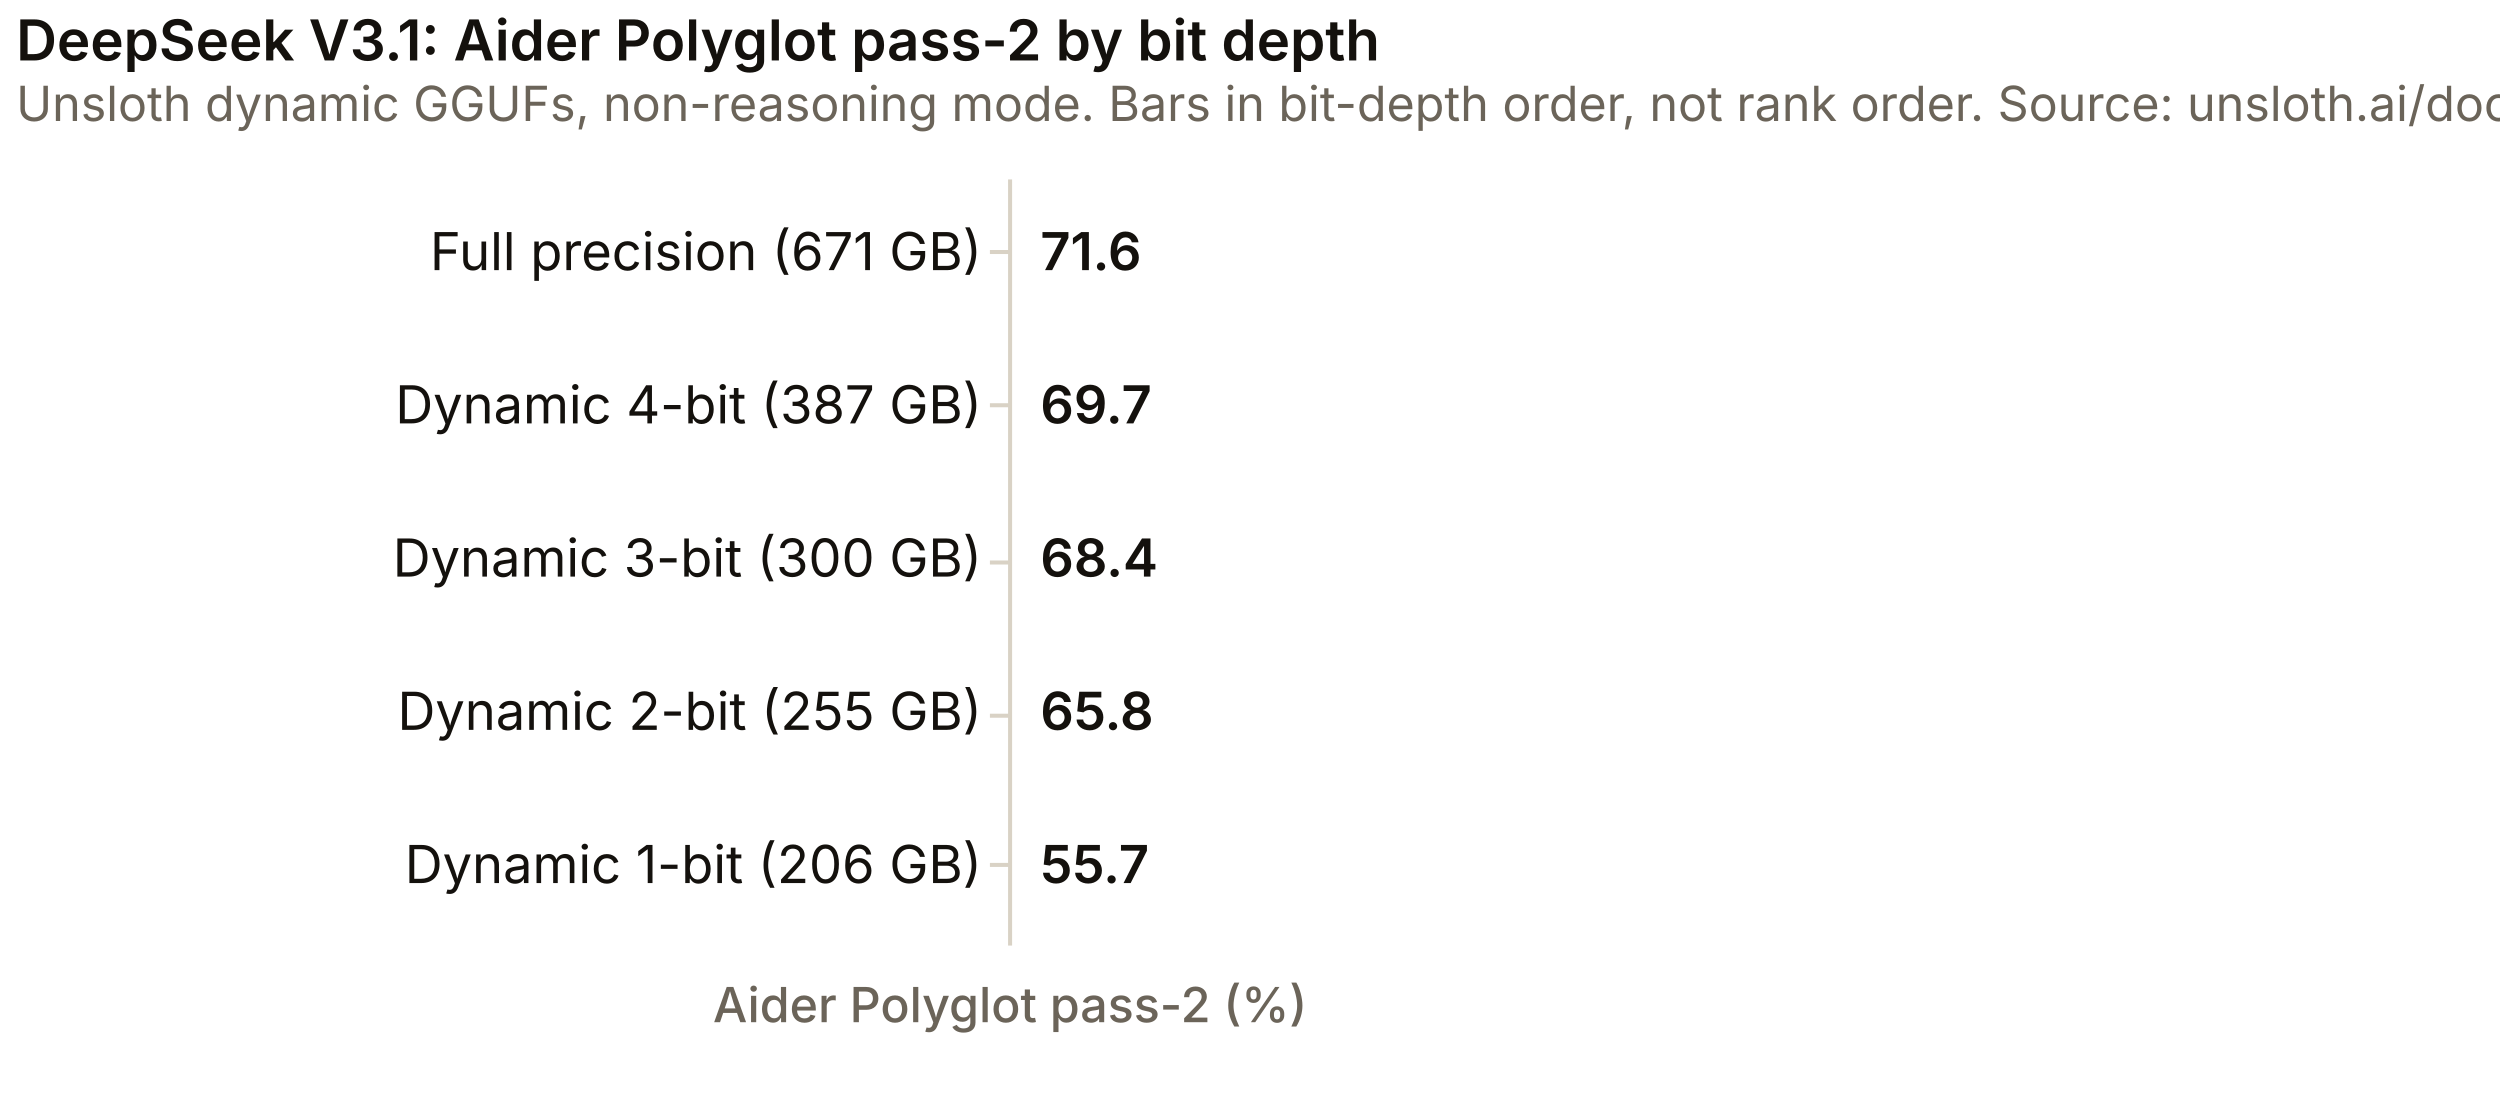
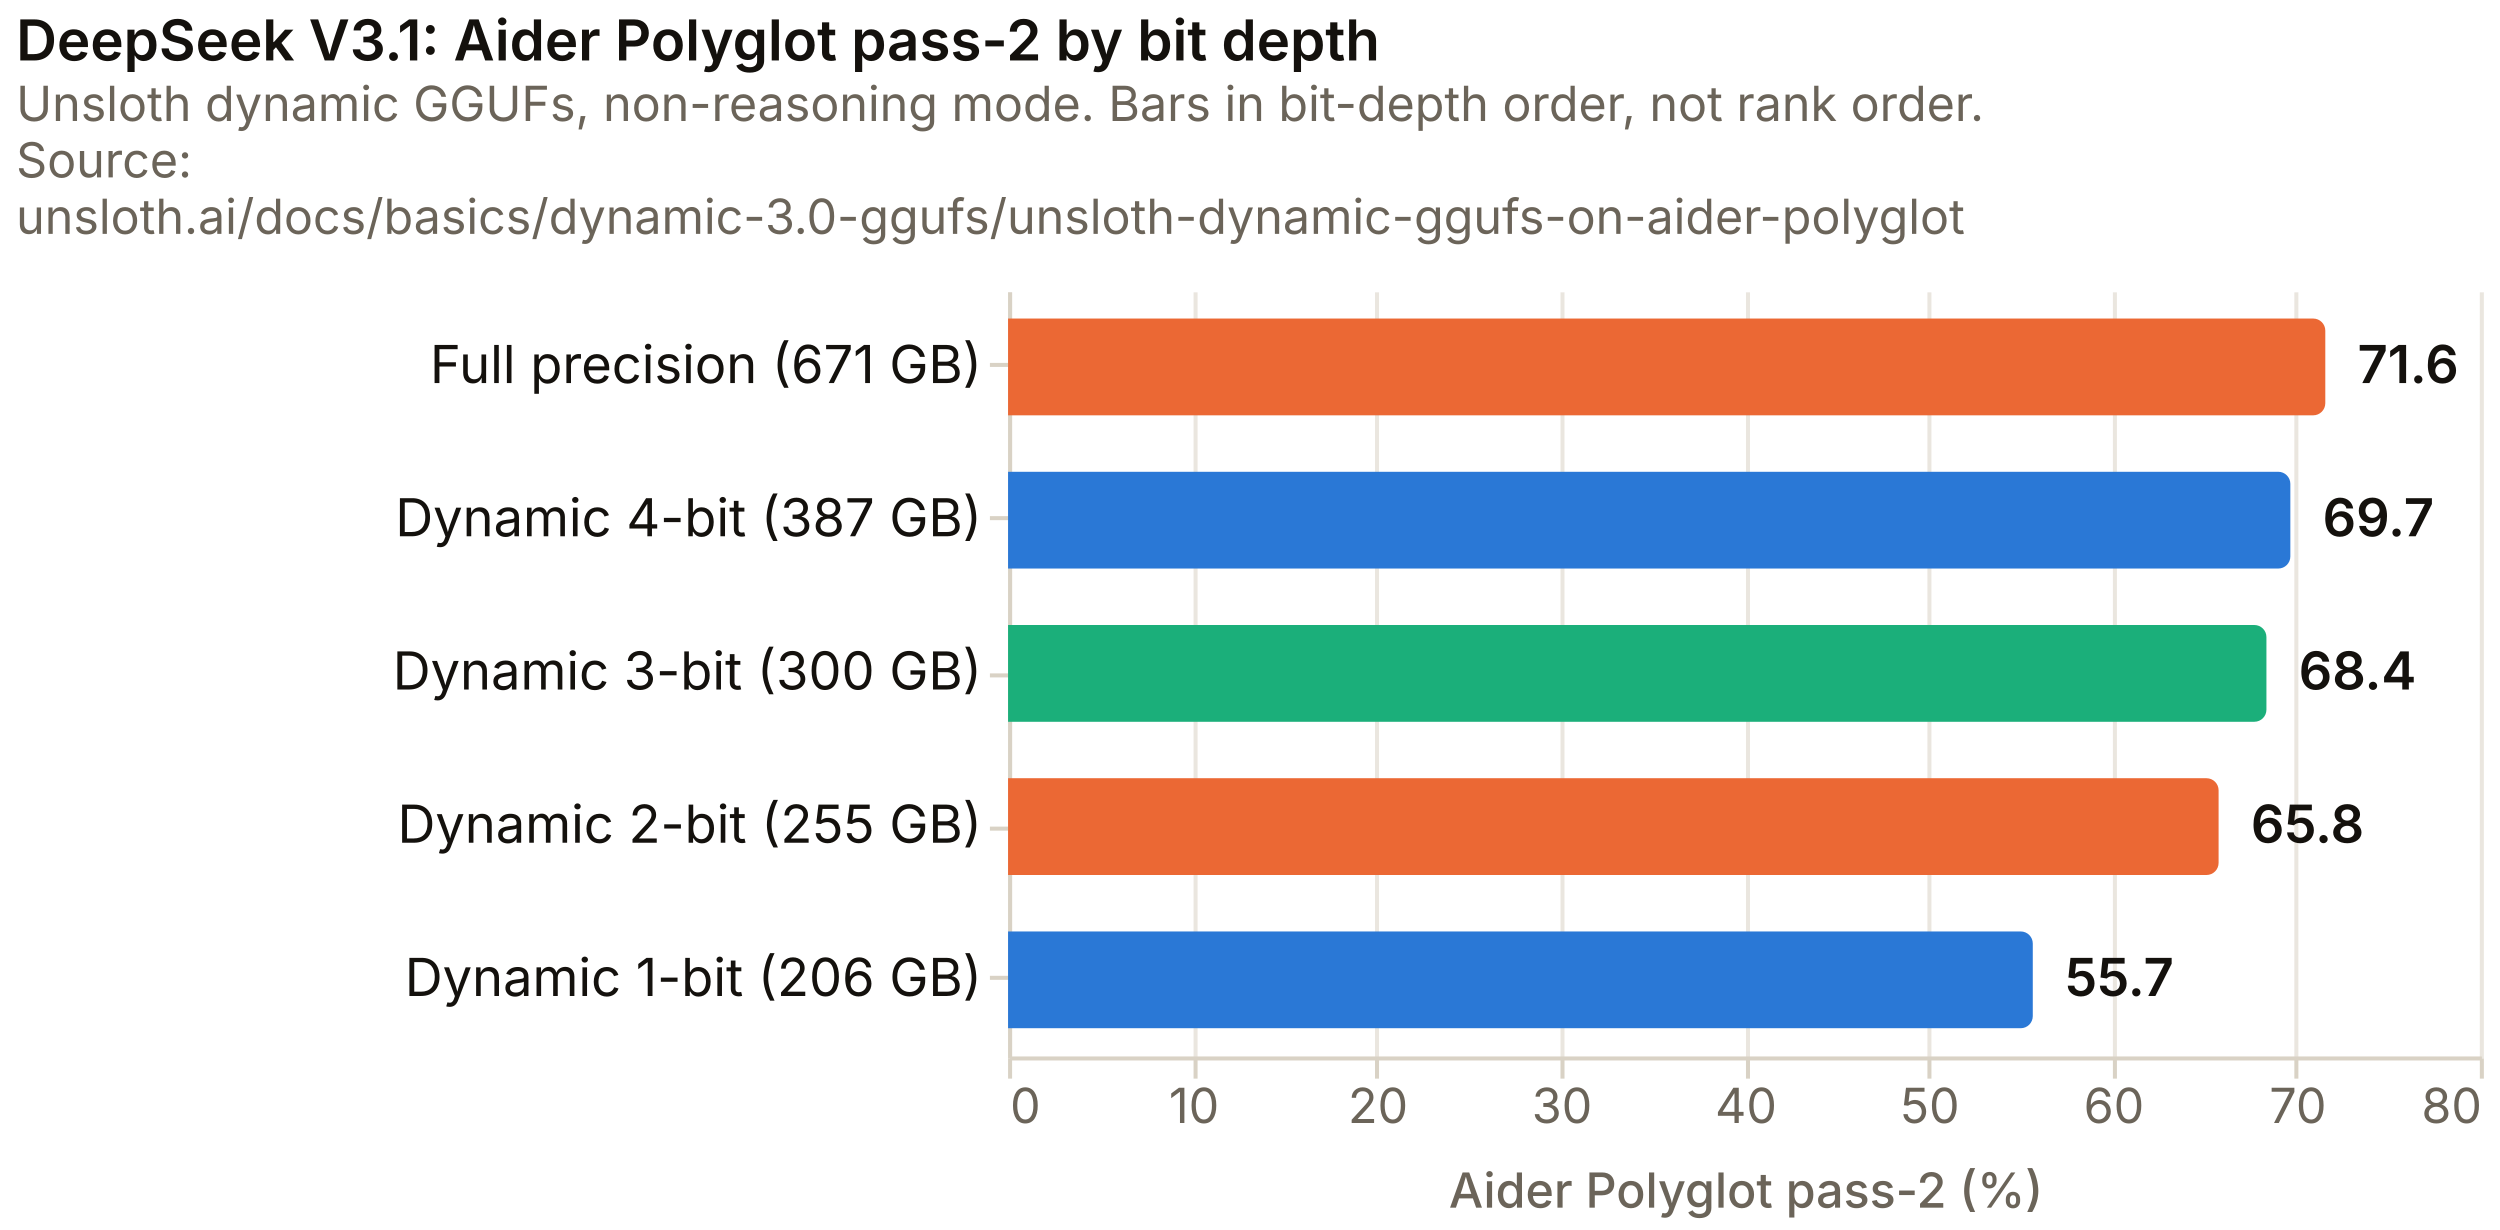
- <svg xmlns="http://www.w3.org/2000/svg" version="1.1" class="marks" width="620" height="277" viewBox="0 0 620 277">
-   <g fill="none" stroke-miterlimit="4" transform="translate(250,44)">
+ <svg xmlns="http://www.w3.org/2000/svg" version="1.1" class="marks" width="620" height="305" viewBox="0 0 620 305">
+   <g fill="none" stroke-miterlimit="4" transform="translate(250,72)">
    <g class="mark-group role-frame root" role="graphics-object" aria-roledescription="group mark container">
      <g transform="translate(0,0)">
-         <path class="background" aria-hidden="true" d="M0,0h0v190h0Z" />
+         <path class="background" aria-hidden="true" d="M0,0h365v190h-365Z" />
        <g>
          <g class="mark-group role-axis" aria-hidden="true">
            <g transform="translate(0.5,190.5)">
              <path class="background" aria-hidden="true" d="M0,0h0v0h0Z" pointer-events="none" />
              <g>
-                 <g class="mark-rule role-axis-grid" pointer-events="none" />
+                 <g class="mark-rule role-axis-grid" pointer-events="none">
+                   <line transform="translate(0,0)" x2="0" y2="-190" stroke="#d9d2c5" stroke-opacity="0.55" stroke-width="1" opacity="1" />
+                   <line transform="translate(46,0)" x2="0" y2="-190" stroke="#d9d2c5" stroke-opacity="0.55" stroke-width="1" opacity="1" />
+                   <line transform="translate(91,0)" x2="0" y2="-190" stroke="#d9d2c5" stroke-opacity="0.55" stroke-width="1" opacity="1" />
+                   <line transform="translate(137,0)" x2="0" y2="-190" stroke="#d9d2c5" stroke-opacity="0.55" stroke-width="1" opacity="1" />
+                   <line transform="translate(183,0)" x2="0" y2="-190" stroke="#d9d2c5" stroke-opacity="0.55" stroke-width="1" opacity="1" />
+                   <line transform="translate(228,0)" x2="0" y2="-190" stroke="#d9d2c5" stroke-opacity="0.55" stroke-width="1" opacity="1" />
+                   <line transform="translate(274,0)" x2="0" y2="-190" stroke="#d9d2c5" stroke-opacity="0.55" stroke-width="1" opacity="1" />
+                   <line transform="translate(319,0)" x2="0" y2="-190" stroke="#d9d2c5" stroke-opacity="0.55" stroke-width="1" opacity="1" />
+                   <line transform="translate(365,0)" x2="0" y2="-190" stroke="#d9d2c5" stroke-opacity="0.55" stroke-width="1" opacity="1" />
+                 </g>
              </g>
              <path class="foreground" aria-hidden="true" d="" pointer-events="none" display="none" />
            </g>
          </g>
          <g class="mark-group role-axis" role="graphics-symbol" aria-roledescription="axis" aria-label="X-axis titled 'Aider Polyglot pass-2 (%)' for a linear scale with values from 0 to 80">
            <g transform="translate(0.5,190.5)">
              <path class="background" aria-hidden="true" d="M0,0h0v0h0Z" pointer-events="none" />
              <g>
-                 <g class="mark-rule role-axis-tick" pointer-events="none" />
-                 <g class="mark-text role-axis-label" pointer-events="none" />
+                 <g class="mark-rule role-axis-tick" pointer-events="none">
+                   <line transform="translate(0,0)" x2="0" y2="5" stroke="#d9d2c5" stroke-width="1" opacity="1" />
+                   <line transform="translate(46,0)" x2="0" y2="5" stroke="#d9d2c5" stroke-width="1" opacity="1" />
+                   <line transform="translate(91,0)" x2="0" y2="5" stroke="#d9d2c5" stroke-width="1" opacity="1" />
+                   <line transform="translate(137,0)" x2="0" y2="5" stroke="#d9d2c5" stroke-width="1" opacity="1" />
+                   <line transform="translate(183,0)" x2="0" y2="5" stroke="#d9d2c5" stroke-width="1" opacity="1" />
+                   <line transform="translate(228,0)" x2="0" y2="5" stroke="#d9d2c5" stroke-width="1" opacity="1" />
+                   <line transform="translate(274,0)" x2="0" y2="5" stroke="#d9d2c5" stroke-width="1" opacity="1" />
+                   <line transform="translate(319,0)" x2="0" y2="5" stroke="#d9d2c5" stroke-width="1" opacity="1" />
+                   <line transform="translate(365,0)" x2="0" y2="5" stroke="#d9d2c5" stroke-width="1" opacity="1" />
+                 </g>
+                 <g class="mark-text role-axis-label" pointer-events="none">
+                   <text text-anchor="start" transform="translate(0,16)" font-family="ui-sans-serif, system-ui, -apple-system, 'Segoe UI', Inter, Helvetica, Arial, sans-serif" font-size="12px" fill="#6b6459" opacity="1">0</text>
+                   <text text-anchor="middle" transform="translate(45.625,16)" font-family="ui-sans-serif, system-ui, -apple-system, 'Segoe UI', Inter, Helvetica, Arial, sans-serif" font-size="12px" fill="#6b6459" opacity="1">10</text>
+                   <text text-anchor="middle" transform="translate(91.25,16)" font-family="ui-sans-serif, system-ui, -apple-system, 'Segoe UI', Inter, Helvetica, Arial, sans-serif" font-size="12px" fill="#6b6459" opacity="1">20</text>
+                   <text text-anchor="middle" transform="translate(136.875,16)" font-family="ui-sans-serif, system-ui, -apple-system, 'Segoe UI', Inter, Helvetica, Arial, sans-serif" font-size="12px" fill="#6b6459" opacity="1">30</text>
+                   <text text-anchor="middle" transform="translate(182.5,16)" font-family="ui-sans-serif, system-ui, -apple-system, 'Segoe UI', Inter, Helvetica, Arial, sans-serif" font-size="12px" fill="#6b6459" opacity="1">40</text>
+                   <text text-anchor="middle" transform="translate(228.125,16)" font-family="ui-sans-serif, system-ui, -apple-system, 'Segoe UI', Inter, Helvetica, Arial, sans-serif" font-size="12px" fill="#6b6459" opacity="1">50</text>
+                   <text text-anchor="middle" transform="translate(273.75,16)" font-family="ui-sans-serif, system-ui, -apple-system, 'Segoe UI', Inter, Helvetica, Arial, sans-serif" font-size="12px" fill="#6b6459" opacity="1">60</text>
+                   <text text-anchor="middle" transform="translate(319.375,16)" font-family="ui-sans-serif, system-ui, -apple-system, 'Segoe UI', Inter, Helvetica, Arial, sans-serif" font-size="12px" fill="#6b6459" opacity="1">70</text>
+                   <text text-anchor="end" transform="translate(365,16)" font-family="ui-sans-serif, system-ui, -apple-system, 'Segoe UI', Inter, Helvetica, Arial, sans-serif" font-size="12px" fill="#6b6459" opacity="1">80</text>
+                 </g>
                <g class="mark-rule role-axis-domain" pointer-events="none">
-                   <line transform="translate(0,0)" x2="0" y2="0" stroke="#d9d2c5" stroke-width="1" opacity="1" />
+                   <line transform="translate(0,0)" x2="365" y2="0" stroke="#d9d2c5" stroke-width="1" opacity="1" />
                </g>
                <g class="mark-text role-axis-title" pointer-events="none">
-                   <text text-anchor="middle" transform="translate(0,19)" font-family="ui-sans-serif, system-ui, -apple-system, 'Segoe UI', Inter, Helvetica, Arial, sans-serif" font-size="12px" font-weight="500" fill="#6b6459" opacity="1">Aider Polyglot pass-2 (%)</text>
+                   <text text-anchor="middle" transform="translate(182.5,37)" font-family="ui-sans-serif, system-ui, -apple-system, 'Segoe UI', Inter, Helvetica, Arial, sans-serif" font-size="12px" font-weight="500" fill="#6b6459" opacity="1">Aider Polyglot pass-2 (%)</text>
                </g>
              </g>
              <path class="foreground" aria-hidden="true" d="" pointer-events="none" display="none" />
            </g>
          </g>
          <g class="mark-group role-axis" role="graphics-symbol" aria-roledescription="axis" aria-label="Y-axis for a discrete scale with 5 values: Full precision (671 GB), Dynamic 4-bit (387 GB), Dynamic 3-bit (300 GB), Dynamic 2-bit (255 GB), Dynamic 1-bit (206 GB)">
            <g transform="translate(0.5,0.5)">
              <path class="background" aria-hidden="true" d="M0,0h0v0h0Z" pointer-events="none" />
              <g>
                <g class="mark-rule role-axis-tick" pointer-events="none">
                  <line transform="translate(0,18)" x2="-5" y2="0" stroke="#d9d2c5" stroke-width="1" opacity="1" />
                  <line transform="translate(0,56)" x2="-5" y2="0" stroke="#d9d2c5" stroke-width="1" opacity="1" />
                  <line transform="translate(0,95)" x2="-5" y2="0" stroke="#d9d2c5" stroke-width="1" opacity="1" />
                  <line transform="translate(0,133)" x2="-5" y2="0" stroke="#d9d2c5" stroke-width="1" opacity="1" />
                  <line transform="translate(0,170)" x2="-5" y2="0" stroke="#d9d2c5" stroke-width="1" opacity="1" />
                </g>
                <g class="mark-text role-axis-label" pointer-events="none">
                  <text text-anchor="end" transform="translate(-7,22.5)" font-family="ui-sans-serif, system-ui, -apple-system, 'Segoe UI', Inter, Helvetica, Arial, sans-serif" font-size="13px" fill="#14110d" opacity="1">Full precision (671 GB)</text>
                  <text text-anchor="end" transform="translate(-7,60.5)" font-family="ui-sans-serif, system-ui, -apple-system, 'Segoe UI', Inter, Helvetica, Arial, sans-serif" font-size="13px" fill="#14110d" opacity="1">Dynamic 4-bit (387 GB)</text>
                  <text text-anchor="end" transform="translate(-7,98.5)" font-family="ui-sans-serif, system-ui, -apple-system, 'Segoe UI', Inter, Helvetica, Arial, sans-serif" font-size="13px" fill="#14110d" opacity="1">Dynamic 3-bit (300 GB)</text>
                  <text text-anchor="end" transform="translate(-7,136.5)" font-family="ui-sans-serif, system-ui, -apple-system, 'Segoe UI', Inter, Helvetica, Arial, sans-serif" font-size="13px" fill="#14110d" opacity="1">Dynamic 2-bit (255 GB)</text>
                  <text text-anchor="end" transform="translate(-7,174.5)" font-family="ui-sans-serif, system-ui, -apple-system, 'Segoe UI', Inter, Helvetica, Arial, sans-serif" font-size="13px" fill="#14110d" opacity="1">Dynamic 1-bit (206 GB)</text>
                </g>
                <g class="mark-rule role-axis-domain" pointer-events="none">
                  <line transform="translate(0,0)" x2="0" y2="190" stroke="#d9d2c5" stroke-width="1" opacity="1" />
                </g>
              </g>
              <path class="foreground" aria-hidden="true" d="" pointer-events="none" display="none" />
            </g>
          </g>
          <g class="mark-group role-scope" role="graphics-object" aria-roledescription="group mark container">
            <g transform="translate(0,7)">
-               <path class="background" aria-hidden="true" d="M0,0h0v24h0Z" />
+               <path class="background" aria-hidden="true" d="M0,0L323.675,0C325.331,0,326.675,1.344,326.675,3L326.675,21C326.675,22.656,325.331,24,323.675,24L0,24C0,24,0,24,0,24L0,0C0,0,0,0,0,0Z" />
              <g clip-path="url(#clip73)">
                <g class="mark-group role-scope" role="graphics-object" aria-roledescription="group mark container">
                  <g transform="translate(0,0)">
                    <path class="background" aria-hidden="true" d="M0,0h0v24h0Z" />
                    <g>
                      <g class="mark-rect role-mark layer_0_marks" role="graphics-object" aria-roledescription="rect mark container">
-                         <path aria-label="Aider Polyglot pass-2 (%): 71.6; build: Full precision (671 GB)" role="graphics-symbol" aria-roledescription="bar" d="M0,0h0v24h0Z" fill="#eb6834" />
+                         <path aria-label="Aider Polyglot pass-2 (%): 71.6; build: Full precision (671 GB)" role="graphics-symbol" aria-roledescription="bar" d="M0,0h326.675v24h-326.675Z" fill="#eb6834" />
                      </g>
                    </g>
                    <path class="foreground" aria-hidden="true" d="" display="none" />
                  </g>
                </g>
              </g>
              <path class="foreground" aria-hidden="true" d="" display="none" />
            </g>
            <g transform="translate(0,45)">
-               <path class="background" aria-hidden="true" d="M0,0h0v24h0Z" />
+               <path class="background" aria-hidden="true" d="M0,0L315.006,0C316.662,0,318.006,1.344,318.006,3L318.006,21C318.006,22.656,316.662,24,315.006,24L0,24C0,24,0,24,0,24L0,0C0,0,0,0,0,0Z" />
              <g clip-path="url(#clip74)">
                <g class="mark-group role-scope" role="graphics-object" aria-roledescription="group mark container">
                  <g transform="translate(0,0)">
                    <path class="background" aria-hidden="true" d="M0,0h0v24h0Z" />
                    <g>
                      <g class="mark-rect role-mark layer_0_marks" role="graphics-object" aria-roledescription="rect mark container">
-                         <path aria-label="Aider Polyglot pass-2 (%): 69.7; build: Dynamic 4-bit (387 GB)" role="graphics-symbol" aria-roledescription="bar" d="M0,0h0v24h0Z" fill="#2a78d6" />
+                         <path aria-label="Aider Polyglot pass-2 (%): 69.7; build: Dynamic 4-bit (387 GB)" role="graphics-symbol" aria-roledescription="bar" d="M0,0h318.006v24h-318.006Z" fill="#2a78d6" />
                      </g>
                    </g>
                    <path class="foreground" aria-hidden="true" d="" display="none" />
                  </g>
                </g>
              </g>
              <path class="foreground" aria-hidden="true" d="" display="none" />
            </g>
            <g transform="translate(0,83)">
-               <path class="background" aria-hidden="true" d="M0,0h0v24h0Z" />
+               <path class="background" aria-hidden="true" d="M0,0L309.075,0C310.731,0,312.075,1.344,312.075,3L312.075,21C312.075,22.656,310.731,24,309.075,24L0,24C0,24,0,24,0,24L0,0C0,0,0,0,0,0Z" />
              <g clip-path="url(#clip75)">
                <g class="mark-group role-scope" role="graphics-object" aria-roledescription="group mark container">
                  <g transform="translate(0,0)">
                    <path class="background" aria-hidden="true" d="M0,0h0v24h0Z" />
                    <g>
                      <g class="mark-rect role-mark layer_0_marks" role="graphics-object" aria-roledescription="rect mark container">
-                         <path aria-label="Aider Polyglot pass-2 (%): 68.4; build: Dynamic 3-bit (300 GB)" role="graphics-symbol" aria-roledescription="bar" d="M0,0h0v24h0Z" fill="#1baf7a" />
+                         <path aria-label="Aider Polyglot pass-2 (%): 68.4; build: Dynamic 3-bit (300 GB)" role="graphics-symbol" aria-roledescription="bar" d="M0,0h312.075v24h-312.075Z" fill="#1baf7a" />
                      </g>
                    </g>
                    <path class="foreground" aria-hidden="true" d="" display="none" />
                  </g>
                </g>
              </g>
              <path class="foreground" aria-hidden="true" d="" display="none" />
            </g>
            <g transform="translate(0,121)">
-               <path class="background" aria-hidden="true" d="M0,0h0v24h0Z" />
+               <path class="background" aria-hidden="true" d="M0,0L297.212,0C298.868,0,300.212,1.344,300.212,3L300.212,21C300.212,22.656,298.868,24,297.212,24L0,24C0,24,0,24,0,24L0,0C0,0,0,0,0,0Z" />
              <g clip-path="url(#clip76)">
                <g class="mark-group role-scope" role="graphics-object" aria-roledescription="group mark container">
                  <g transform="translate(0,0)">
                    <path class="background" aria-hidden="true" d="M0,0h0v24h0Z" />
                    <g>
                      <g class="mark-rect role-mark layer_0_marks" role="graphics-object" aria-roledescription="rect mark container">
-                         <path aria-label="Aider Polyglot pass-2 (%): 65.8; build: Dynamic 2-bit (255 GB)" role="graphics-symbol" aria-roledescription="bar" d="M0,0h0v24h0Z" fill="#eb6834" />
+                         <path aria-label="Aider Polyglot pass-2 (%): 65.8; build: Dynamic 2-bit (255 GB)" role="graphics-symbol" aria-roledescription="bar" d="M0,0h300.212v24h-300.212Z" fill="#eb6834" />
                      </g>
                    </g>
                    <path class="foreground" aria-hidden="true" d="" display="none" />
                  </g>
                </g>
              </g>
              <path class="foreground" aria-hidden="true" d="" display="none" />
            </g>
            <g transform="translate(0,159)">
-               <path class="background" aria-hidden="true" d="M0,0h0v24h0Z" />
+               <path class="background" aria-hidden="true" d="M0,0L251.131,0C252.787,0,254.131,1.344,254.131,3L254.131,21C254.131,22.656,252.787,24,251.131,24L0,24C0,24,0,24,0,24L0,0C0,0,0,0,0,0Z" />
              <g clip-path="url(#clip77)">
                <g class="mark-group role-scope" role="graphics-object" aria-roledescription="group mark container">
                  <g transform="translate(0,0)">
                    <path class="background" aria-hidden="true" d="M0,0h0v24h0Z" />
                    <g>
                      <g class="mark-rect role-mark layer_0_marks" role="graphics-object" aria-roledescription="rect mark container">
-                         <path aria-label="Aider Polyglot pass-2 (%): 55.7; build: Dynamic 1-bit (206 GB)" role="graphics-symbol" aria-roledescription="bar" d="M0,0h0v24h0Z" fill="#2a78d6" />
+                         <path aria-label="Aider Polyglot pass-2 (%): 55.7; build: Dynamic 1-bit (206 GB)" role="graphics-symbol" aria-roledescription="bar" d="M0,0h254.131v24h-254.131Z" fill="#2a78d6" />
                      </g>
                    </g>
                    <path class="foreground" aria-hidden="true" d="" display="none" />
                  </g>
                </g>
              </g>
              <path class="foreground" aria-hidden="true" d="" display="none" />
            </g>
          </g>
          <g class="mark-text role-mark layer_1_marks" role="graphics-object" aria-roledescription="text mark container">
-             <text aria-label="Aider Polyglot pass-2 (%): 71.6; build: Full precision (671 GB); v: 71.6" role="graphics-symbol" aria-roledescription="text mark" text-anchor="start" transform="translate(8,23)" font-family="ui-sans-serif, system-ui, -apple-system, 'Segoe UI', Inter, Helvetica, Arial, sans-serif" font-size="13px" font-weight="600" fill="#14110d">71.6</text>
-             <text aria-label="Aider Polyglot pass-2 (%): 69.7; build: Dynamic 4-bit (387 GB); v: 69.7" role="graphics-symbol" aria-roledescription="text mark" text-anchor="start" transform="translate(8,61)" font-family="ui-sans-serif, system-ui, -apple-system, 'Segoe UI', Inter, Helvetica, Arial, sans-serif" font-size="13px" font-weight="600" fill="#14110d">69.7</text>
-             <text aria-label="Aider Polyglot pass-2 (%): 68.4; build: Dynamic 3-bit (300 GB); v: 68.4" role="graphics-symbol" aria-roledescription="text mark" text-anchor="start" transform="translate(8,99)" font-family="ui-sans-serif, system-ui, -apple-system, 'Segoe UI', Inter, Helvetica, Arial, sans-serif" font-size="13px" font-weight="600" fill="#14110d">68.4</text>
-             <text aria-label="Aider Polyglot pass-2 (%): 65.8; build: Dynamic 2-bit (255 GB); v: 65.8" role="graphics-symbol" aria-roledescription="text mark" text-anchor="start" transform="translate(8,137)" font-family="ui-sans-serif, system-ui, -apple-system, 'Segoe UI', Inter, Helvetica, Arial, sans-serif" font-size="13px" font-weight="600" fill="#14110d">65.8</text>
-             <text aria-label="Aider Polyglot pass-2 (%): 55.7; build: Dynamic 1-bit (206 GB); v: 55.7" role="graphics-symbol" aria-roledescription="text mark" text-anchor="start" transform="translate(8,175)" font-family="ui-sans-serif, system-ui, -apple-system, 'Segoe UI', Inter, Helvetica, Arial, sans-serif" font-size="13px" font-weight="600" fill="#14110d">55.7</text>
+             <text aria-label="Aider Polyglot pass-2 (%): 71.6; build: Full precision (671 GB); v: 71.6" role="graphics-symbol" aria-roledescription="text mark" text-anchor="start" transform="translate(334.675,23)" font-family="ui-sans-serif, system-ui, -apple-system, 'Segoe UI', Inter, Helvetica, Arial, sans-serif" font-size="13px" font-weight="600" fill="#14110d">71.6</text>
+             <text aria-label="Aider Polyglot pass-2 (%): 69.7; build: Dynamic 4-bit (387 GB); v: 69.7" role="graphics-symbol" aria-roledescription="text mark" text-anchor="start" transform="translate(326.0063,61)" font-family="ui-sans-serif, system-ui, -apple-system, 'Segoe UI', Inter, Helvetica, Arial, sans-serif" font-size="13px" font-weight="600" fill="#14110d">69.7</text>
+             <text aria-label="Aider Polyglot pass-2 (%): 68.4; build: Dynamic 3-bit (300 GB); v: 68.4" role="graphics-symbol" aria-roledescription="text mark" text-anchor="start" transform="translate(320.075,99)" font-family="ui-sans-serif, system-ui, -apple-system, 'Segoe UI', Inter, Helvetica, Arial, sans-serif" font-size="13px" font-weight="600" fill="#14110d">68.4</text>
+             <text aria-label="Aider Polyglot pass-2 (%): 65.8; build: Dynamic 2-bit (255 GB); v: 65.8" role="graphics-symbol" aria-roledescription="text mark" text-anchor="start" transform="translate(308.2125,137)" font-family="ui-sans-serif, system-ui, -apple-system, 'Segoe UI', Inter, Helvetica, Arial, sans-serif" font-size="13px" font-weight="600" fill="#14110d">65.8</text>
+             <text aria-label="Aider Polyglot pass-2 (%): 55.7; build: Dynamic 1-bit (206 GB); v: 55.7" role="graphics-symbol" aria-roledescription="text mark" text-anchor="start" transform="translate(262.1313,175)" font-family="ui-sans-serif, system-ui, -apple-system, 'Segoe UI', Inter, Helvetica, Arial, sans-serif" font-size="13px" font-weight="600" fill="#14110d">55.7</text>
          </g>
          <g class="mark-group role-title">
-             <g transform="translate(-246,-40)">
+             <g transform="translate(-246,-68)">
              <path class="background" aria-hidden="true" d="M0,0h0v0h0Z" pointer-events="none" />
              <g>
                <g class="mark-text role-title-text" role="graphics-symbol" aria-roledescription="title" aria-label="Title text 'DeepSeek V3.1: Aider Polyglot pass-2 by bit depth'" pointer-events="none">
                  <text text-anchor="start" transform="translate(0,11)" font-family="ui-sans-serif, system-ui, -apple-system, 'Segoe UI', Inter, Helvetica, Arial, sans-serif" font-size="14px" font-weight="600" fill="#14110d" opacity="1">DeepSeek V3.1: Aider Polyglot pass-2 by bit depth</text>
                </g>
                <g class="mark-text role-title-subtitle" role="graphics-symbol" aria-roledescription="subtitle" aria-label="Subtitle text 'Unsloth dynamic GGUFs, non-reasoning mode. Bars in bit-depth order, not rank order. Source: unsloth.ai/docs/basics/dynamic-3.0-ggufs/unsloth-dynamic-ggufs-on-aider-polyglot'" pointer-events="none">
-                   <text text-anchor="start" transform="translate(0,26)" font-family="ui-sans-serif, system-ui, -apple-system, 'Segoe UI', Inter, Helvetica, Arial, sans-serif" font-size="12px" fill="#6b6459" opacity="1">Unsloth dynamic GGUFs, non-reasoning mode. Bars in bit-depth order, not rank order. Source: unsloth.ai/docs/basics/dynamic-3.0-ggufs/unsloth-dynamic-ggufs-on-aider-polyglot</text>
+                   <text text-anchor="start" transform="translate(0,26)" font-family="ui-sans-serif, system-ui, -apple-system, 'Segoe UI', Inter, Helvetica, Arial, sans-serif" font-size="12px" fill="#6b6459" opacity="1">
+                     <tspan>Unsloth dynamic GGUFs, non-reasoning mode. Bars in bit-depth order, not rank order.</tspan>
+                     <tspan x="0" dy="14">Source:</tspan>
+                     <tspan x="0" dy="14">unsloth.ai/docs/basics/dynamic-3.0-ggufs/unsloth-dynamic-ggufs-on-aider-polyglot</tspan>
+                   </text>
                </g>
              </g>
              <path class="foreground" aria-hidden="true" d="" pointer-events="none" display="none" />
            </g>
          </g>
        </g>
        <path class="foreground" aria-hidden="true" d="" display="none" />
      </g>
    </g>
  </g>
  <defs>
    <clipPath id="clip73">
-       <path d="M0,0h0v24h0Z" />
+       <path d="M0,0L323.675,0C325.331,0,326.675,1.344,326.675,3L326.675,21C326.675,22.656,325.331,24,323.675,24L0,24C0,24,0,24,0,24L0,0C0,0,0,0,0,0Z" />
    </clipPath>
    <clipPath id="clip74">
-       <path d="M0,0h0v24h0Z" />
+       <path d="M0,0L315.006,0C316.662,0,318.006,1.344,318.006,3L318.006,21C318.006,22.656,316.662,24,315.006,24L0,24C0,24,0,24,0,24L0,0C0,0,0,0,0,0Z" />
    </clipPath>
    <clipPath id="clip75">
-       <path d="M0,0h0v24h0Z" />
+       <path d="M0,0L309.075,0C310.731,0,312.075,1.344,312.075,3L312.075,21C312.075,22.656,310.731,24,309.075,24L0,24C0,24,0,24,0,24L0,0C0,0,0,0,0,0Z" />
    </clipPath>
    <clipPath id="clip76">
-       <path d="M0,0h0v24h0Z" />
+       <path d="M0,0L297.212,0C298.868,0,300.212,1.344,300.212,3L300.212,21C300.212,22.656,298.868,24,297.212,24L0,24C0,24,0,24,0,24L0,0C0,0,0,0,0,0Z" />
    </clipPath>
    <clipPath id="clip77">
-       <path d="M0,0h0v24h0Z" />
+       <path d="M0,0L251.131,0C252.787,0,254.131,1.344,254.131,3L254.131,21C254.131,22.656,252.787,24,251.131,24L0,24C0,24,0,24,0,24L0,0C0,0,0,0,0,0Z" />
    </clipPath>
  </defs>
</svg>
